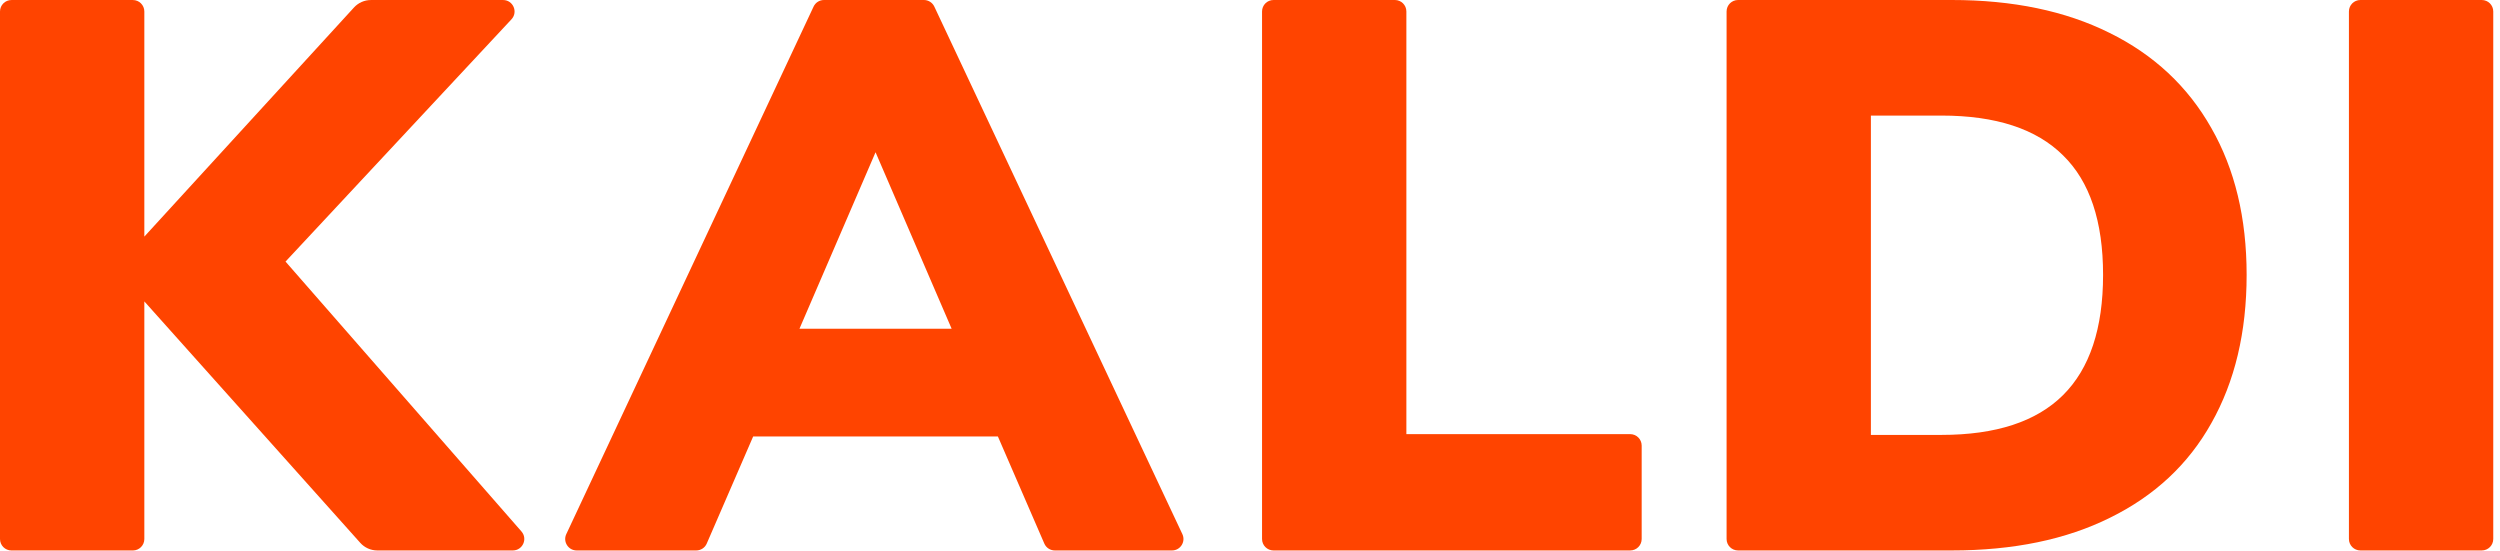
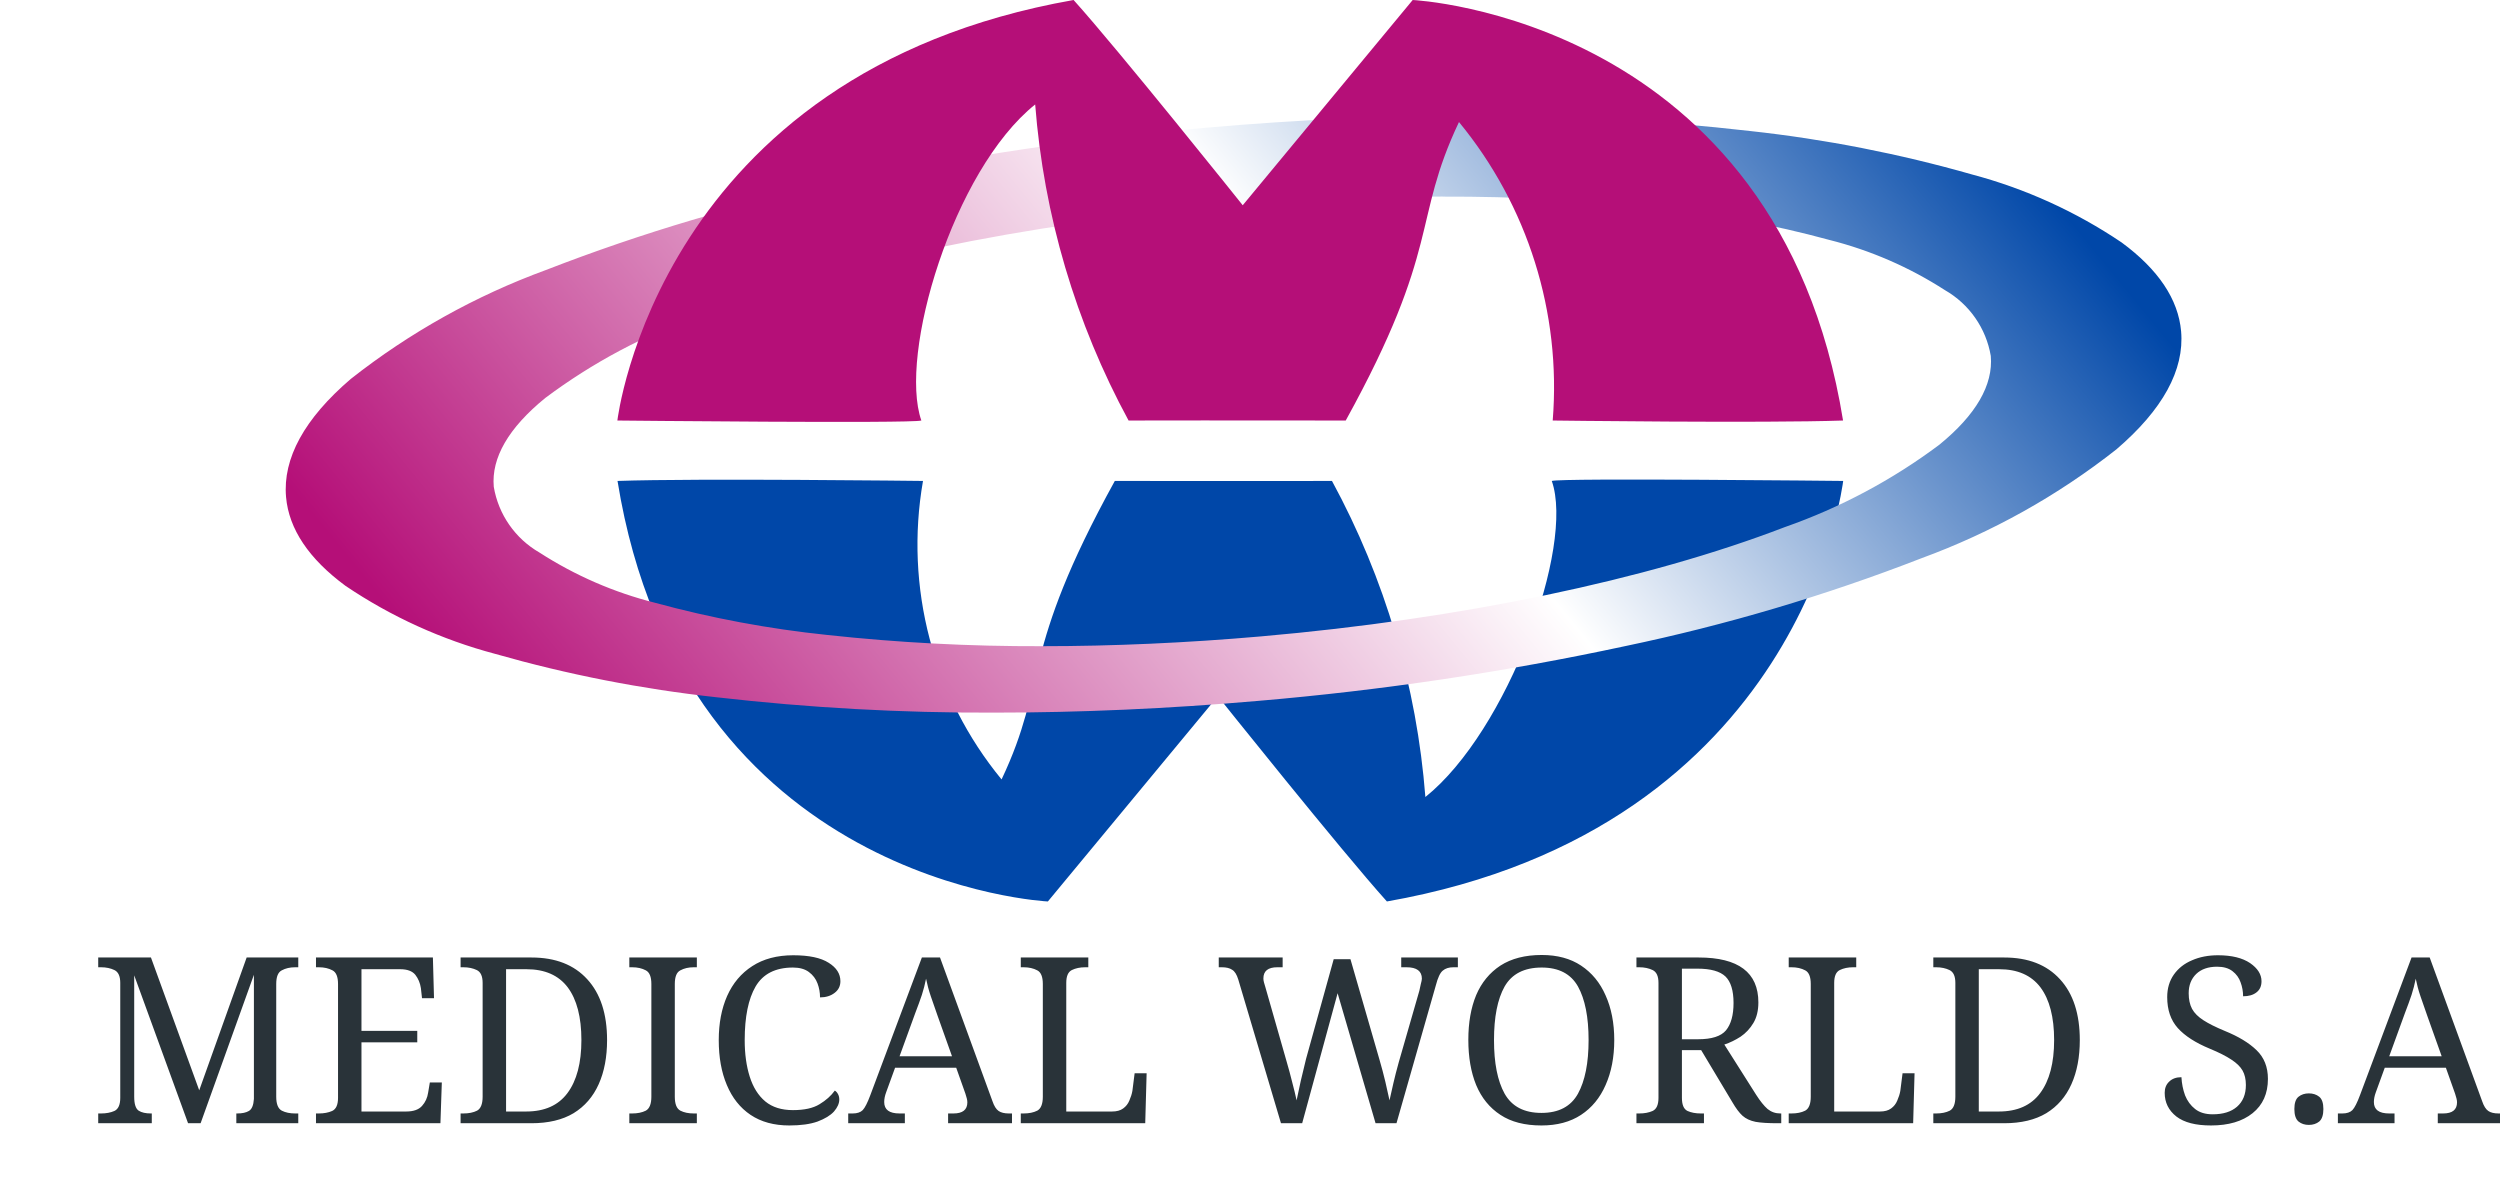
- <svg xmlns="http://www.w3.org/2000/svg" xmlns:xlink="http://www.w3.org/1999/xlink" viewBox="0 0 109 24">
-   <g transform="translate(-1470)">
-     <g style="mix-blend-mode:normal" transform="translate(1470)" fill="#f40">
-       <use xlink:href="#b" style="mix-blend-mode:normal" />
-       <use xlink:href="#c" style="mix-blend-mode:normal" />
-       <use xlink:href="#d" style="mix-blend-mode:normal" />
-       <use xlink:href="#e" style="mix-blend-mode:normal" />
-       <use xlink:href="#f" style="mix-blend-mode:normal" />
+ <svg xmlns="http://www.w3.org/2000/svg" width="140" height="65.901" viewBox="0 0 130 65.901">
+   <defs>
+     <style>.a{fill:#293339;font-size:13px;font-family:Garamond;}.b{fill:#0047a8;}.c{fill:url(#a);}.d{fill:#b50f78;}</style>
+     <linearGradient id="a" y1="0.638" x2="1" y2="0.378" gradientUnits="objectBoundingBox">
+       <stop offset="0" stop-color="#b50f78" />
+       <stop offset="0.586" stop-color="#fff" />
+       <stop offset="1" stop-color="#0047a8" />
+     </linearGradient>
+   </defs>
+   <g transform="translate(-59 -41)">
+     <text class="a" transform="translate(59 103.901)">
+       <tspan x="0" y="0">MEDICAL WORLD S.A</tspan>
+     </text>
+     <g transform="translate(70 41)">
+       <path class="b" d="M35.016,11.494,44.534,0s20.45.963,24.1,23.549c-4.464.156-17.107,0-17.107,0a20.7,20.7,0,0,0-4.4-16.715c-2.639,5.567-.96,6.951-6.342,16.715-4.981-.013-12.161,0-12.161,0a44.273,44.273,0,0,1-5.23-17.7c-4.607,3.693-8.366,14.023-7.079,17.7-.53.175-16.318,0-16.318,0S2.256,4.1,25.548,0C28.1,2.835,35.016,11.494,35.016,11.494Z" transform="translate(87.215 50.482) rotate(180)" />
+       <path class="c" d="M39.661,33.428a132.221,132.221,0,0,1-15.507-.857,74.92,74.92,0,0,1-12.432-2.435,27.685,27.685,0,0,1-8.373-3.807C1.3,24.819.176,23.146.019,21.356c-.19-2.167,1.029-4.392,3.623-6.613a39.755,39.755,0,0,1,10.925-6.1A105.191,105.191,0,0,1,31.133,3.73,164.137,164.137,0,0,1,51.676.662C56.7.223,61.685,0,66.5,0A132.227,132.227,0,0,1,82.007.858,74.92,74.92,0,0,1,94.439,3.293,27.684,27.684,0,0,1,102.812,7.1c2.053,1.51,3.173,3.183,3.33,4.972.19,2.167-1.029,4.392-3.623,6.613a39.754,39.754,0,0,1-10.925,6.1A105.187,105.187,0,0,1,75.028,29.7a164.13,164.13,0,0,1-20.543,3.068C49.464,33.206,44.476,33.428,39.661,33.428Zm25.127-28.9c-3.979,0-8.109.185-12.276.549-11.2.98-21.611,3.153-29.329,6.119a32.226,32.226,0,0,0-8.648,4.612c-2.056,1.675-3.026,3.349-2.884,4.974a5.255,5.255,0,0,0,2.561,3.683,21.744,21.744,0,0,0,6.47,2.812,60.356,60.356,0,0,0,9.627,1.8,107.993,107.993,0,0,0,12.032.631c3.979,0,8.109-.185,12.276-.549,11.2-.98,21.612-3.153,29.329-6.119A32.224,32.224,0,0,0,92.6,18.428c2.056-1.675,3.026-3.349,2.884-4.974A5.254,5.254,0,0,0,92.918,9.77a21.739,21.739,0,0,0-6.47-2.812,60.346,60.346,0,0,0-9.627-1.795A108,108,0,0,0,64.788,4.532Z" transform="translate(0 6.479)" />
+       <path class="d" d="M518.732,1727.584l9.518-11.494s20.45.963,24.1,23.549c-4.464.156-16.259,0-16.259,0a23.355,23.355,0,0,0-5.249-16.715c-2.639,5.567-.96,6.951-6.342,16.715-4.981-.013-12.161,0-12.161,0a44.273,44.273,0,0,1-5.23-17.7c-4.607,3.693-7.661,14.023-6.374,17.7-.53.175-17.023,0-17.023,0s2.256-19.447,25.548-23.549C511.812,1718.925,518.732,1727.584,518.732,1727.584Z" transform="translate(-465.139 -1716.09)" />
    </g>
  </g>
-   <defs>
-     <path id="b" d="M22.735 23.171c.283.323.053.829-.376.829h-5.907c-.285 0-.556-.121-.745-.333l-9.414-10.526v10.36c0 .276-.224.5-.5.5h-5.293c-.276 0-.5-.224-.5-.5v-23c0-.276.224-.5.5-.5h5.293c.276 0 .5.224.5.5v9.815l9.141-9.99c.19-.207.457-.325.738-.325h5.762c.437 0 .664.521.366.841l-9.851 10.563 10.287 11.767z" />
-     <path id="c" d="M45.991 24c-.199 0-.38-.118-.459-.301l-2.024-4.669h-10.67l-2.024 4.669c-.079.183-.259.301-.459.301h-5.212c-.366 0-.608-.381-.453-.712l10.782-23c.082-.176.259-.288.453-.288h4.358c.194 0 .37.112.453.287l10.815 23c.156.332-.086.713-.452.713h-5.108zm-11.135-9.668h6.635l-3.317-7.694-3.317 7.694z" />
-     <path id="d" d="M55.525 24c-.276 0-.5-.224-.5-.5v-23c0-.276.224-.5.5-.5h5.293c.276 0 .5.224.5.5v18.428h9.759c.276 0 .5.224.5.5v4.072c0 .276-.224.5-.5.5h-15.552z" />
-     <path id="e" d="M75.279.5c0-.276.224-.5.5-.5h9.315c2.667 0 4.959.477 6.874 1.43 1.938.953 3.42 2.338 4.446 4.153 1.026 1.793 1.539 3.926 1.539 6.4 0 2.496-.513 4.652-1.539 6.468-1.003 1.793-2.474 3.166-4.412 4.119-1.915.953-4.218 1.43-6.908 1.43h-9.315c-.276 0-.5-.224-.5-.5v-23zm9.37 18.462c2.371 0 4.138-.579 5.301-1.736 1.163-1.157 1.744-2.905 1.744-5.242 0-2.338-.581-4.074-1.744-5.209-1.163-1.157-2.93-1.736-5.301-1.736h-3.078v13.923h3.078z" />
-     <path id="f" d="M102.913 24c-.276 0-.5-.224-.5-.5v-23c0-.276.224-.5.5-.5h5.293c.276 0 .5.224.5.5v23c0 .276-.224.5-.5.5h-5.293z" />
-   </defs>
</svg>
